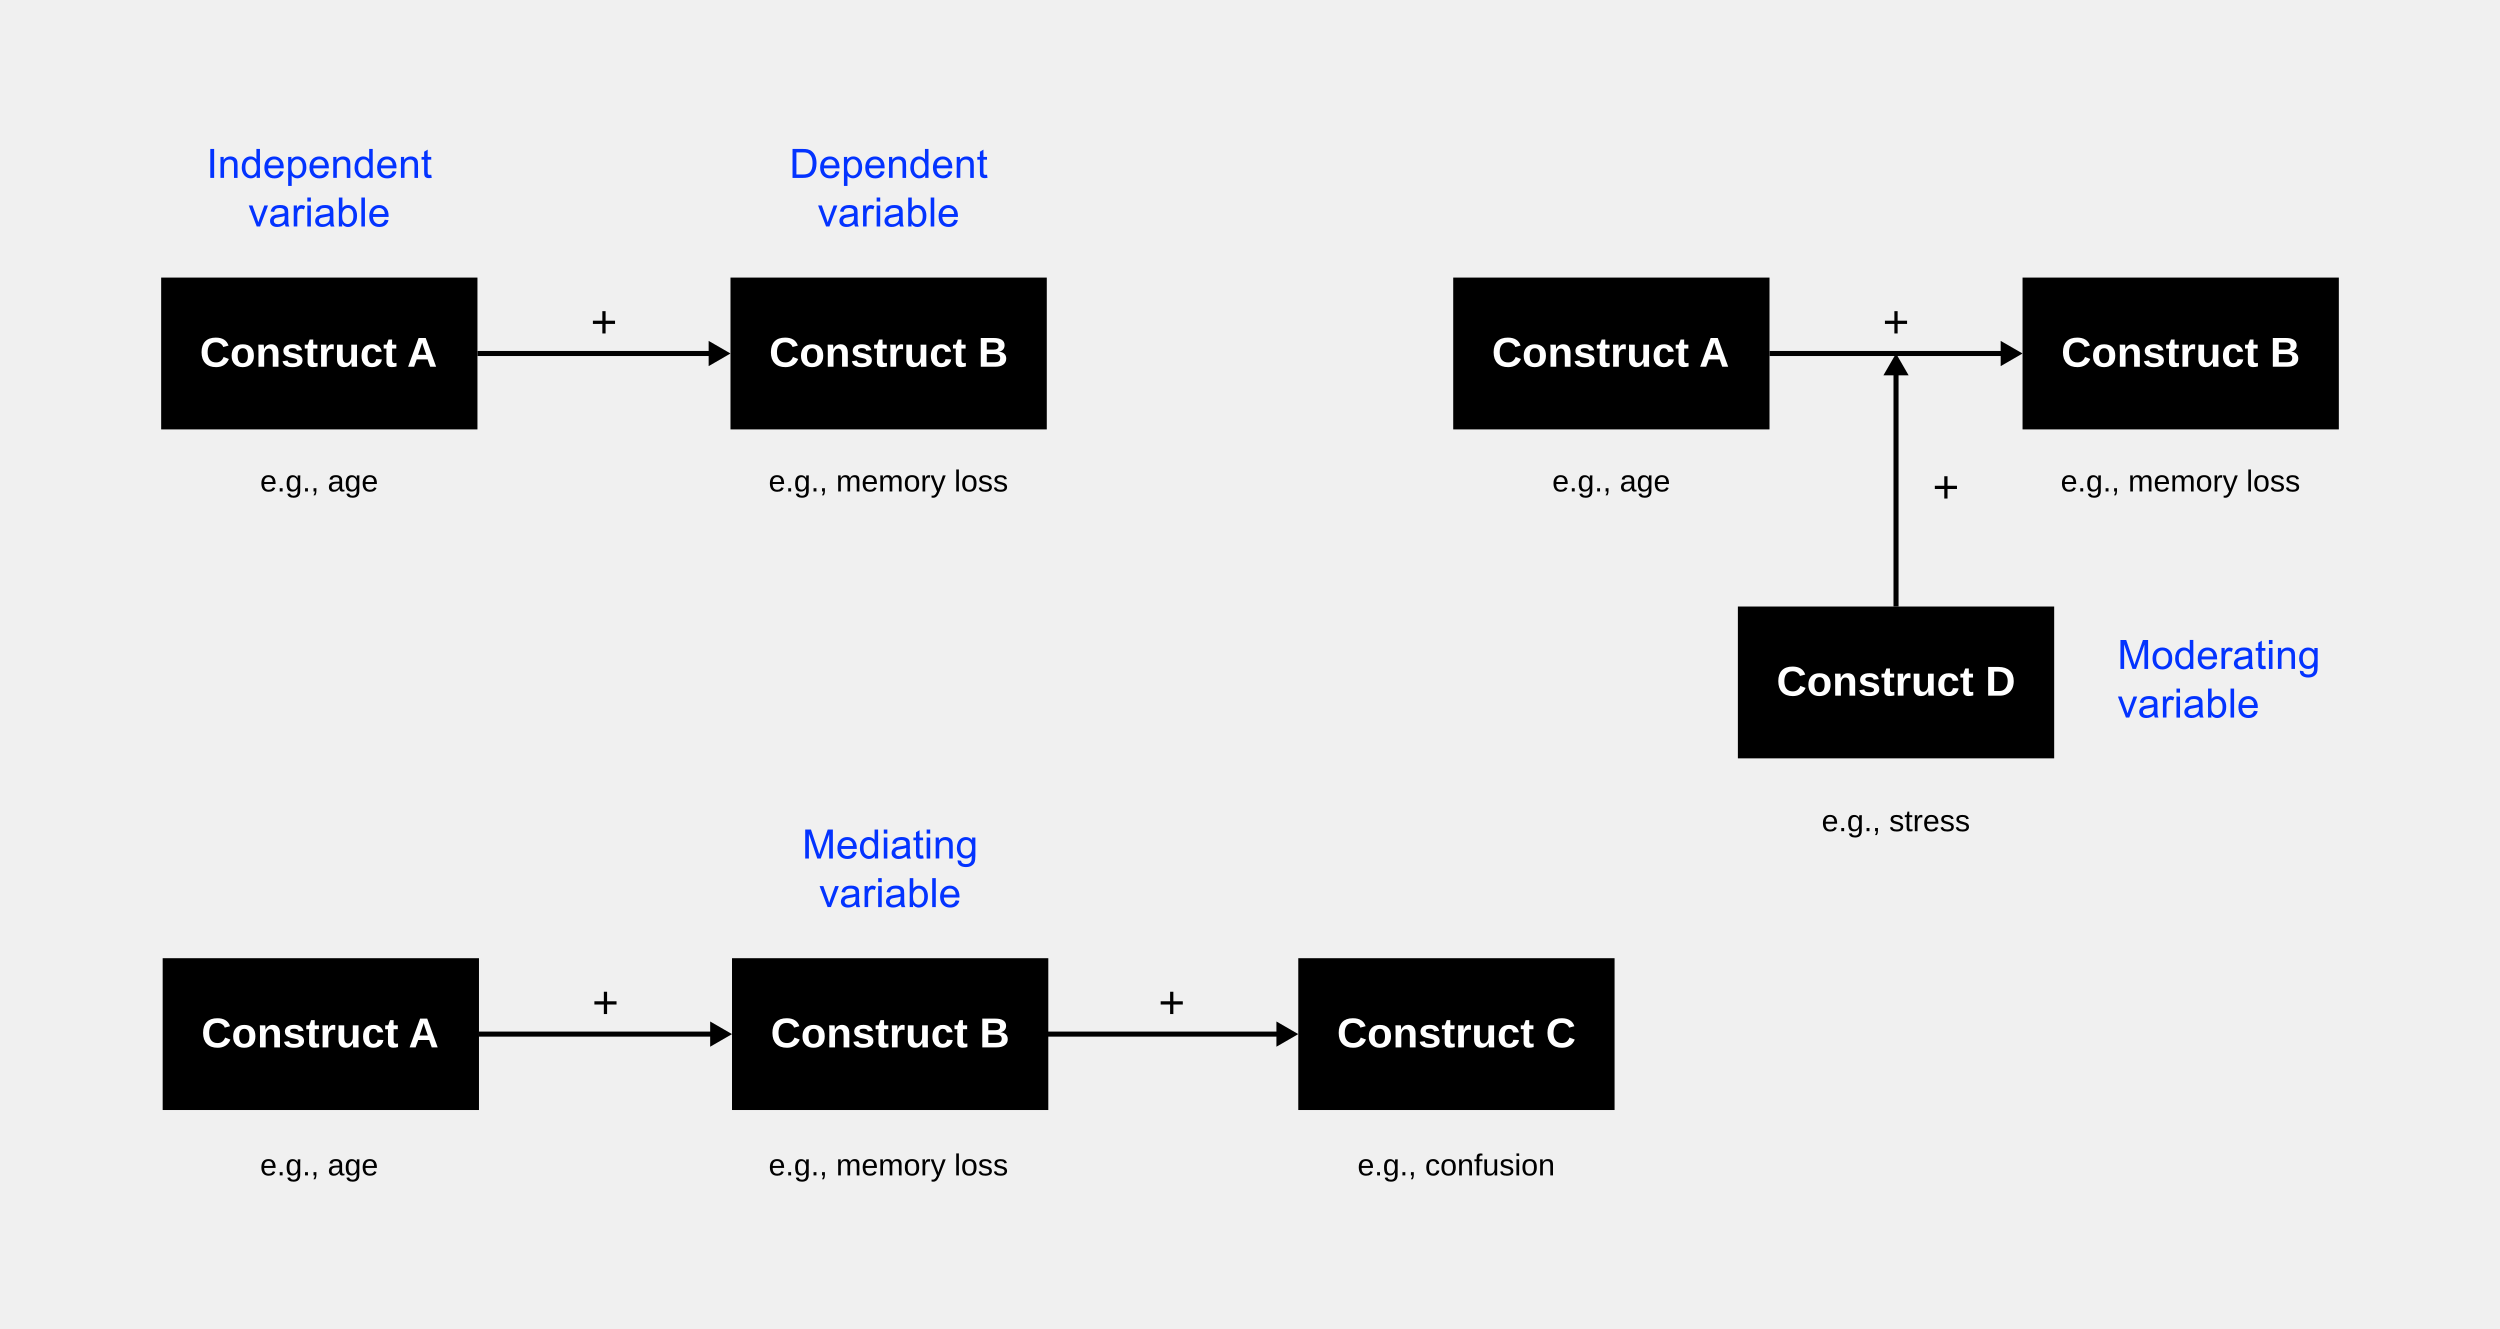
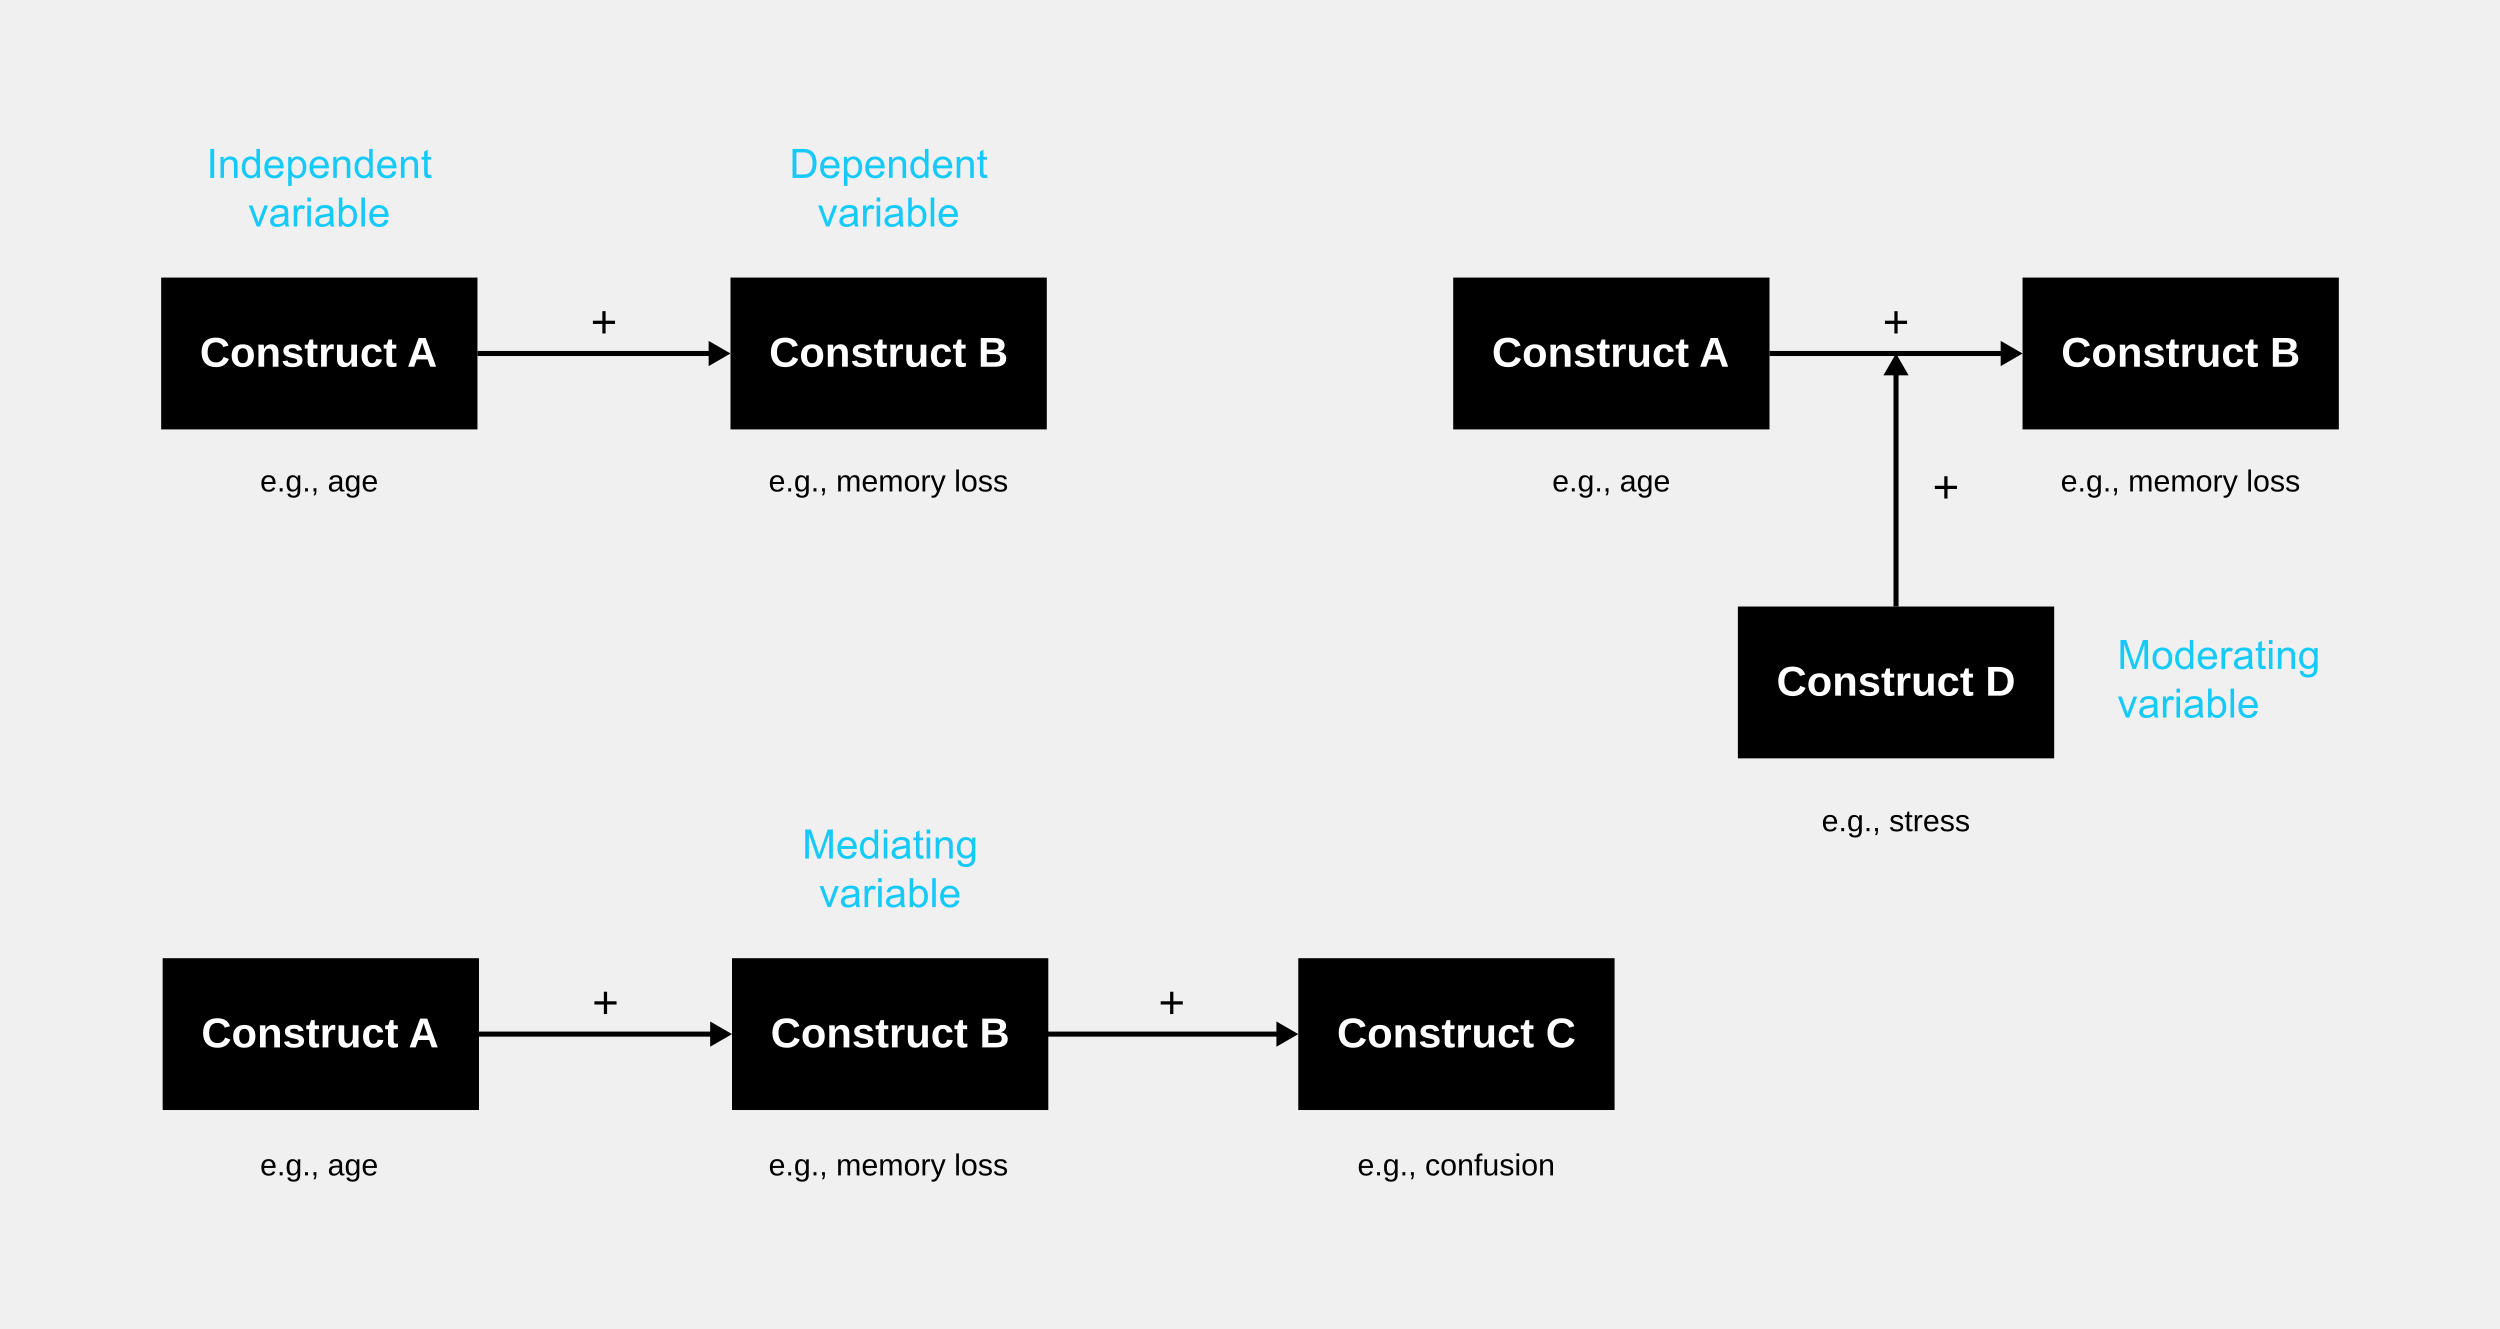
<svg xmlns="http://www.w3.org/2000/svg" id="Ebene_1" data-name="Ebene 1" viewBox="0 0 988 525">
  <defs>
    <style>
      .cls-1 {
        fill: #fff;
        font-family: Arial-BoldMT, Arial;
        font-size: 16.5px;
        font-weight: 700;
      }

      .cls-2 {
        fill: none;
        stroke: #000;
        stroke-miterlimit: 10;
        stroke-width: 2px;
      }

      .cls-3, .cls-4 {
        stroke-width: 0px;
      }

      .cls-5 {
        font-size: 18px;
        letter-spacing: 0em;
      }

      .cls-5, .cls-6 {
        font-family: ArialMT, Arial;
      }

      .cls-4 {
-         fill: #0333ff;
+         fill: #16CAF7;
      }

      .cls-6 {
        font-size: 12px;
        letter-spacing: 0em;
      }
    </style>
  </defs>
  <g>
    <g>
      <rect class="cls-3" x="63.69" y="109.7" width="125" height="60" />
      <text class="cls-1" transform="translate(78.99 144.94)">
        <tspan x="0" y="0">Construct A</tspan>
      </text>
    </g>
    <g>
      <rect class="cls-3" x="288.69" y="109.7" width="125" height="60" />
      <text class="cls-1" transform="translate(303.99 144.94)">
        <tspan x="0" y="0">Construct B</tspan>
      </text>
    </g>
    <g>
      <line class="cls-2" x1="188.69" y1="139.7" x2="281.52" y2="139.7" />
      <polygon class="cls-3" points="280.06 144.69 288.69 139.7 280.06 134.72 280.06 144.69" />
    </g>
    <text class="cls-5" transform="translate(233.44 133.36)">
      <tspan x="0" y="0">+</tspan>
    </text>
    <g>
      <path class="cls-4" d="m83.11,70.31v-11.45h1.52v11.45h-1.52Z" />
      <path class="cls-4" d="m87.13,70.31v-8.3h1.27v1.18c.61-.91,1.49-1.37,2.64-1.37.5,0,.96.09,1.38.27s.73.42.94.71.35.64.44,1.04c.05.26.08.72.08,1.37v5.1h-1.41v-5.05c0-.57-.05-1-.16-1.29s-.3-.51-.58-.68-.61-.25-.98-.25c-.6,0-1.12.19-1.55.57s-.65,1.1-.65,2.16v4.53h-1.41Z" />
      <path class="cls-4" d="m101.43,70.31v-1.05c-.53.82-1.3,1.23-2.32,1.23-.66,0-1.27-.18-1.82-.55s-.98-.87-1.29-1.53-.46-1.41-.46-2.25.14-1.58.41-2.25c.28-.67.69-1.19,1.24-1.55.55-.36,1.17-.54,1.85-.54.5,0,.95.11,1.34.32s.71.49.95.82v-4.11h1.4v11.45h-1.3Zm-4.45-4.14c0,1.06.22,1.86.67,2.38.45.53.98.79,1.59.79s1.14-.25,1.57-.75.64-1.27.64-2.3c0-1.14-.22-1.97-.66-2.5s-.98-.8-1.62-.8-1.15.25-1.57.77c-.42.51-.63,1.32-.63,2.41Z" />
      <path class="cls-4" d="m110.64,67.64l1.45.18c-.23.85-.65,1.51-1.27,1.98-.62.47-1.41.7-2.38.7-1.21,0-2.18-.37-2.89-1.12s-1.07-1.8-1.07-3.14.36-2.48,1.08-3.25,1.65-1.16,2.8-1.16,2.02.38,2.72,1.13,1.05,1.82,1.05,3.19c0,.08,0,.21,0,.38h-6.19c.05.91.31,1.61.77,2.09.46.48,1.04.73,1.73.73.52,0,.96-.14,1.32-.41.36-.27.65-.7.87-1.3Zm-4.62-2.27h4.63c-.06-.7-.24-1.22-.53-1.57-.45-.54-1.03-.81-1.74-.81-.65,0-1.19.22-1.63.65-.44.43-.68,1.01-.73,1.73Z" />
      <path class="cls-4" d="m113.88,73.49v-11.48h1.28v1.08c.3-.42.64-.74,1.02-.95s.84-.32,1.38-.32c.71,0,1.33.18,1.88.55s.95.88,1.23,1.54.41,1.39.41,2.18c0,.85-.15,1.61-.46,2.29s-.75,1.2-1.33,1.56-1.19.54-1.83.54c-.47,0-.89-.1-1.26-.3s-.68-.45-.92-.75v4.04h-1.41Zm1.27-7.28c0,1.07.22,1.86.65,2.37s.96.77,1.57.77,1.16-.26,1.61-.79.67-1.35.67-2.46-.22-1.85-.65-2.38-.95-.79-1.56-.79-1.13.28-1.59.84-.69,1.37-.69,2.44Z" />
      <path class="cls-4" d="m128.47,67.64l1.45.18c-.23.85-.65,1.51-1.27,1.98-.62.47-1.41.7-2.38.7-1.21,0-2.18-.37-2.89-1.12s-1.07-1.8-1.07-3.14.36-2.48,1.08-3.25,1.65-1.16,2.8-1.16,2.02.38,2.72,1.13,1.05,1.82,1.05,3.19c0,.08,0,.21,0,.38h-6.19c.05.91.31,1.61.77,2.09.46.48,1.04.73,1.73.73.52,0,.96-.14,1.32-.41.36-.27.65-.7.87-1.3Zm-4.62-2.27h4.63c-.06-.7-.24-1.22-.53-1.57-.45-.54-1.03-.81-1.74-.81-.65,0-1.19.22-1.63.65-.44.43-.68,1.01-.73,1.73Z" />
      <path class="cls-4" d="m131.7,70.31v-8.3h1.27v1.18c.61-.91,1.49-1.37,2.64-1.37.5,0,.96.09,1.38.27s.73.42.94.71.35.64.44,1.04c.05.26.08.72.08,1.37v5.1h-1.41v-5.05c0-.57-.05-1-.16-1.29s-.3-.51-.58-.68-.61-.25-.98-.25c-.6,0-1.12.19-1.55.57s-.65,1.1-.65,2.16v4.53h-1.41Z" />
      <path class="cls-4" d="m146,70.31v-1.05c-.53.82-1.3,1.23-2.32,1.23-.66,0-1.27-.18-1.82-.55s-.98-.87-1.29-1.53-.46-1.41-.46-2.25.14-1.58.41-2.25.69-1.19,1.24-1.55,1.17-.54,1.85-.54c.5,0,.95.11,1.34.32s.71.49.95.82v-4.11h1.4v11.45h-1.3Zm-4.45-4.14c0,1.06.22,1.86.67,2.38s.98.79,1.59.79,1.14-.25,1.57-.75.64-1.27.64-2.3c0-1.14-.22-1.97-.66-2.5s-.98-.8-1.62-.8-1.15.25-1.57.77-.63,1.32-.63,2.41Z" />
      <path class="cls-4" d="m155.21,67.64l1.45.18c-.23.85-.65,1.51-1.27,1.98-.62.47-1.41.7-2.38.7-1.21,0-2.18-.37-2.89-1.12s-1.07-1.8-1.07-3.14.36-2.48,1.08-3.25,1.65-1.16,2.8-1.16,2.02.38,2.72,1.13,1.05,1.82,1.05,3.19c0,.08,0,.21,0,.38h-6.19c.05.91.31,1.61.77,2.09.46.48,1.04.73,1.73.73.52,0,.96-.14,1.32-.41.36-.27.65-.7.87-1.3Zm-4.62-2.27h4.63c-.06-.7-.24-1.22-.53-1.57-.45-.54-1.03-.81-1.74-.81-.65,0-1.19.22-1.63.65-.44.43-.68,1.01-.73,1.73Z" />
      <path class="cls-4" d="m158.45,70.31v-8.3h1.27v1.18c.61-.91,1.49-1.37,2.64-1.37.5,0,.96.09,1.38.27s.73.42.94.71.35.64.44,1.04c.05.26.08.72.08,1.37v5.1h-1.41v-5.05c0-.57-.05-1-.16-1.29s-.3-.51-.58-.68-.61-.25-.98-.25c-.6,0-1.12.19-1.55.57s-.65,1.1-.65,2.16v4.53h-1.41Z" />
      <path class="cls-4" d="m170.43,69.05l.2,1.24c-.4.08-.75.12-1.06.12-.51,0-.91-.08-1.19-.24s-.48-.37-.59-.64c-.12-.26-.17-.82-.17-1.66v-4.77h-1.03v-1.09h1.03v-2.05l1.4-.84v2.9h1.41v1.09h-1.41v4.85c0,.4.02.66.07.77.05.11.13.21.24.27.11.07.27.1.48.1.16,0,.36-.02.62-.05Z" />
      <path class="cls-4" d="m101.47,89.51l-3.16-8.3h1.48l1.78,4.97c.19.54.37,1.09.53,1.67.12-.44.3-.96.52-1.58l1.84-5.06h1.45l-3.14,8.3h-1.31Z" />
      <path class="cls-4" d="m112.6,88.49c-.52.44-1.02.75-1.5.94-.48.18-1,.27-1.55.27-.91,0-1.61-.22-2.1-.67-.49-.45-.73-1.01-.73-1.71,0-.41.09-.78.28-1.11.18-.34.43-.61.73-.81.3-.2.64-.36,1.01-.46.28-.07.69-.14,1.25-.21,1.13-.14,1.97-.3,2.51-.48,0-.19,0-.32,0-.37,0-.57-.13-.98-.4-1.21-.36-.32-.89-.48-1.6-.48-.66,0-1.15.12-1.46.35-.32.23-.55.64-.7,1.23l-1.38-.19c.12-.59.33-1.06.62-1.43.29-.36.7-.64,1.24-.84.54-.2,1.17-.29,1.88-.29s1.28.08,1.73.25c.44.17.77.38.98.63.21.25.35.57.44.96.05.24.07.67.07,1.3v1.88c0,1.31.03,2.13.09,2.48.06.35.18.68.36,1h-1.47c-.15-.29-.24-.63-.28-1.02Zm-.12-3.14c-.51.21-1.28.39-2.3.53-.58.08-.99.18-1.23.28-.24.1-.42.26-.55.46-.13.2-.2.42-.2.67,0,.38.14.69.43.94.28.25.7.38,1.25.38s1.02-.12,1.45-.36.73-.56.93-.97c.15-.32.23-.79.23-1.41v-.52Z" />
      <path class="cls-4" d="m116.08,89.51v-8.3h1.27v1.26c.32-.59.62-.98.89-1.16s.57-.28.9-.28c.47,0,.96.15,1.45.45l-.48,1.3c-.34-.2-.69-.3-1.03-.3-.31,0-.58.09-.83.28s-.42.44-.52.77c-.16.5-.23,1.05-.23,1.64v4.34h-1.41Z" />
      <path class="cls-4" d="m121.45,79.67v-1.62h1.41v1.62h-1.41Zm0,9.84v-8.3h1.41v8.3h-1.41Z" />
      <path class="cls-4" d="m130.43,88.49c-.52.44-1.02.75-1.5.94-.48.18-1,.27-1.55.27-.91,0-1.61-.22-2.1-.67-.49-.45-.73-1.01-.73-1.71,0-.41.09-.78.28-1.11.18-.34.43-.61.73-.81.3-.2.64-.36,1.01-.46.28-.07.69-.14,1.25-.21,1.13-.14,1.97-.3,2.51-.48,0-.19,0-.32,0-.37,0-.57-.13-.98-.4-1.21-.36-.32-.89-.48-1.6-.48-.66,0-1.15.12-1.46.35-.32.23-.55.64-.7,1.23l-1.38-.19c.12-.59.33-1.06.62-1.43.29-.36.7-.64,1.24-.84.54-.2,1.17-.29,1.88-.29s1.28.08,1.73.25c.44.17.77.38.98.63.21.25.35.57.44.96.05.24.07.67.07,1.3v1.88c0,1.31.03,2.13.09,2.48.06.35.18.68.36,1h-1.47c-.15-.29-.24-.63-.28-1.02Zm-.12-3.14c-.51.21-1.28.39-2.3.53-.58.08-.99.18-1.23.28-.24.1-.42.26-.55.46-.13.2-.2.42-.2.67,0,.38.14.69.43.94.28.25.7.38,1.25.38s1.02-.12,1.45-.36.73-.56.93-.97c.15-.32.23-.79.23-1.41v-.52Z" />
      <path class="cls-4" d="m135.22,89.51h-1.3v-11.45h1.41v4.09c.59-.75,1.35-1.12,2.27-1.12.51,0,.99.1,1.45.31s.83.5,1.12.87.52.82.69,1.35.25,1.09.25,1.69c0,1.42-.35,2.52-1.05,3.3s-1.55,1.16-2.53,1.16-1.75-.41-2.3-1.23v1.04Zm-.02-4.21c0,1,.14,1.71.41,2.16.44.72,1.04,1.09,1.8,1.09.61,0,1.15-.27,1.59-.8s.67-1.33.67-2.39-.21-1.88-.64-2.4-.95-.77-1.56-.77-1.15.27-1.59.8-.67,1.31-.67,2.32Z" />
      <path class="cls-4" d="m142.81,89.51v-11.45h1.41v11.45h-1.41Z" />
      <path class="cls-4" d="m152.09,86.84l1.45.18c-.23.85-.65,1.51-1.27,1.98-.62.47-1.41.7-2.38.7-1.21,0-2.18-.37-2.89-1.12s-1.07-1.8-1.07-3.14.36-2.48,1.08-3.25,1.65-1.16,2.8-1.16,2.02.38,2.72,1.13,1.05,1.82,1.05,3.19c0,.08,0,.21,0,.38h-6.19c.05.91.31,1.61.77,2.09.46.48,1.04.73,1.73.73.52,0,.96-.14,1.32-.41.36-.27.65-.7.87-1.3Zm-4.62-2.27h4.63c-.06-.7-.24-1.22-.53-1.57-.45-.54-1.03-.81-1.74-.81-.65,0-1.19.22-1.63.65-.44.43-.68,1.01-.73,1.73Z" />
    </g>
    <g>
      <path class="cls-4" d="m313.21,70.31v-11.45h3.95c.89,0,1.57.05,2.04.16.66.15,1.22.42,1.68.82.6.51,1.06,1.16,1.36,1.96.3.79.45,1.7.45,2.72,0,.87-.1,1.64-.3,2.31s-.46,1.23-.78,1.67c-.32.44-.67.79-1.04,1.04-.38.25-.83.44-1.37.57-.53.13-1.15.2-1.84.2h-4.13Zm1.52-1.35h2.45c.75,0,1.35-.07,1.78-.21s.77-.34,1.03-.59c.36-.36.64-.84.84-1.45.2-.61.3-1.34.3-2.21,0-1.2-.2-2.12-.59-2.76-.39-.64-.87-1.07-1.43-1.29-.41-.16-1.06-.23-1.96-.23h-2.41v8.75Z" />
      <path class="cls-4" d="m330.28,67.64l1.45.18c-.23.85-.65,1.51-1.27,1.98s-1.41.7-2.38.7c-1.21,0-2.18-.37-2.89-1.12s-1.07-1.8-1.07-3.14.36-2.48,1.08-3.25,1.65-1.16,2.8-1.16,2.02.38,2.72,1.13,1.05,1.82,1.05,3.19c0,.08,0,.21,0,.38h-6.19c.05.91.31,1.61.77,2.09s1.04.73,1.73.73c.52,0,.96-.14,1.32-.41s.65-.7.87-1.3Zm-4.62-2.27h4.63c-.06-.7-.24-1.22-.53-1.57-.45-.54-1.03-.81-1.74-.81-.65,0-1.19.22-1.63.65s-.68,1.01-.73,1.73Z" />
      <path class="cls-4" d="m333.52,73.49v-11.48h1.28v1.08c.3-.42.64-.74,1.02-.95.38-.21.84-.32,1.38-.32.71,0,1.33.18,1.88.55.54.36.95.88,1.23,1.54.28.66.41,1.39.41,2.18,0,.85-.15,1.61-.46,2.29s-.75,1.2-1.33,1.56c-.58.36-1.19.54-1.83.54-.47,0-.89-.1-1.26-.3-.37-.2-.68-.45-.92-.75v4.04h-1.41Zm1.27-7.28c0,1.07.22,1.86.65,2.37.43.51.96.77,1.57.77s1.16-.26,1.61-.79.67-1.35.67-2.46-.22-1.85-.65-2.38c-.44-.53-.96-.79-1.56-.79s-1.13.28-1.59.84-.69,1.37-.69,2.44Z" />
      <path class="cls-4" d="m348.11,67.64l1.45.18c-.23.85-.65,1.51-1.27,1.98-.62.47-1.41.7-2.38.7-1.21,0-2.18-.37-2.89-1.12s-1.07-1.8-1.07-3.14.36-2.48,1.08-3.25,1.65-1.16,2.8-1.16,2.02.38,2.72,1.13,1.05,1.82,1.05,3.19c0,.08,0,.21,0,.38h-6.19c.05.91.31,1.61.77,2.09.46.48,1.04.73,1.73.73.52,0,.96-.14,1.32-.41.36-.27.65-.7.87-1.3Zm-4.62-2.27h4.63c-.06-.7-.24-1.22-.53-1.57-.45-.54-1.03-.81-1.74-.81-.65,0-1.19.22-1.63.65-.44.43-.68,1.01-.73,1.73Z" />
      <path class="cls-4" d="m351.34,70.31v-8.3h1.27v1.18c.61-.91,1.49-1.37,2.64-1.37.5,0,.96.09,1.38.27s.73.42.94.71.35.64.44,1.04c.05.26.08.72.08,1.37v5.1h-1.41v-5.05c0-.57-.05-1-.16-1.29s-.3-.51-.58-.68-.61-.25-.98-.25c-.6,0-1.12.19-1.55.57s-.65,1.1-.65,2.16v4.53h-1.41Z" />
      <path class="cls-4" d="m365.64,70.31v-1.05c-.53.82-1.3,1.23-2.32,1.23-.66,0-1.27-.18-1.82-.55s-.98-.87-1.29-1.53-.46-1.41-.46-2.25.14-1.58.41-2.25c.28-.67.69-1.19,1.24-1.55.55-.36,1.17-.54,1.85-.54.5,0,.95.11,1.34.32s.71.49.95.82v-4.11h1.4v11.45h-1.3Zm-4.45-4.14c0,1.06.22,1.86.67,2.38.45.53.98.79,1.59.79s1.14-.25,1.57-.75.64-1.27.64-2.3c0-1.14-.22-1.97-.66-2.5s-.98-.8-1.62-.8-1.15.25-1.57.77c-.42.51-.63,1.32-.63,2.41Z" />
      <path class="cls-4" d="m374.85,67.64l1.45.18c-.23.85-.65,1.51-1.27,1.98s-1.41.7-2.38.7c-1.21,0-2.18-.37-2.89-1.12s-1.07-1.8-1.07-3.14.36-2.48,1.08-3.25,1.65-1.16,2.8-1.16,2.02.38,2.72,1.13,1.05,1.82,1.05,3.19c0,.08,0,.21,0,.38h-6.19c.05.91.31,1.61.77,2.09s1.04.73,1.73.73c.52,0,.96-.14,1.32-.41s.65-.7.87-1.3Zm-4.62-2.27h4.63c-.06-.7-.24-1.22-.53-1.57-.45-.54-1.03-.81-1.74-.81-.65,0-1.19.22-1.63.65s-.68,1.01-.73,1.73Z" />
      <path class="cls-4" d="m378.09,70.31v-8.3h1.27v1.18c.61-.91,1.49-1.37,2.64-1.37.5,0,.96.09,1.38.27s.73.42.94.71.35.64.44,1.04c.05.26.08.72.08,1.37v5.1h-1.41v-5.05c0-.57-.05-1-.16-1.29s-.3-.51-.58-.68-.61-.25-.98-.25c-.6,0-1.12.19-1.55.57s-.65,1.1-.65,2.16v4.53h-1.41Z" />
      <path class="cls-4" d="m390.07,69.05l.2,1.24c-.4.08-.75.12-1.06.12-.51,0-.91-.08-1.19-.24s-.48-.37-.59-.64c-.12-.26-.17-.82-.17-1.66v-4.77h-1.03v-1.09h1.03v-2.05l1.4-.84v2.9h1.41v1.09h-1.41v4.85c0,.4.02.66.07.77.05.11.13.21.24.27.11.07.27.1.48.1.16,0,.36-.02.62-.05Z" />
      <path class="cls-4" d="m326.47,89.51l-3.16-8.3h1.48l1.78,4.97c.19.54.37,1.09.53,1.67.12-.44.3-.96.52-1.58l1.84-5.06h1.45l-3.14,8.3h-1.31Z" />
      <path class="cls-4" d="m337.6,88.49c-.52.44-1.02.75-1.5.94s-1,.27-1.55.27c-.91,0-1.61-.22-2.1-.67s-.73-1.01-.73-1.71c0-.41.09-.78.28-1.11s.43-.61.73-.81.64-.36,1.01-.46c.28-.07.69-.14,1.25-.21,1.14-.14,1.97-.3,2.51-.48,0-.19,0-.32,0-.37,0-.57-.13-.98-.4-1.21-.36-.32-.89-.48-1.6-.48-.66,0-1.15.12-1.46.35s-.55.64-.7,1.23l-1.38-.19c.12-.59.33-1.06.62-1.43s.7-.64,1.24-.84,1.17-.29,1.88-.29,1.28.08,1.73.25.77.38.98.63.35.57.44.96c.05.24.07.67.07,1.3v1.88c0,1.31.03,2.13.09,2.48s.18.68.36,1h-1.47c-.15-.29-.24-.63-.28-1.02Zm-.12-3.14c-.51.21-1.28.39-2.3.53-.58.08-.99.18-1.23.28s-.42.26-.55.46-.2.42-.2.67c0,.38.14.69.43.94s.7.38,1.25.38,1.02-.12,1.45-.36.73-.56.93-.97c.15-.32.23-.79.23-1.41v-.52Z" />
      <path class="cls-4" d="m341.08,89.51v-8.3h1.27v1.26c.32-.59.62-.98.89-1.16s.57-.28.9-.28c.47,0,.96.15,1.45.45l-.48,1.3c-.34-.2-.69-.3-1.03-.3-.31,0-.58.09-.83.28-.25.18-.42.44-.52.77-.16.5-.23,1.05-.23,1.64v4.34h-1.41Z" />
      <path class="cls-4" d="m346.45,79.67v-1.62h1.41v1.62h-1.41Zm0,9.84v-8.3h1.41v8.3h-1.41Z" />
      <path class="cls-4" d="m355.43,88.49c-.52.44-1.02.75-1.5.94s-1,.27-1.55.27c-.91,0-1.61-.22-2.1-.67s-.73-1.01-.73-1.71c0-.41.09-.78.28-1.11s.43-.61.73-.81.64-.36,1.01-.46c.28-.07.69-.14,1.25-.21,1.14-.14,1.97-.3,2.51-.48,0-.19,0-.32,0-.37,0-.57-.13-.98-.4-1.21-.36-.32-.89-.48-1.6-.48-.66,0-1.15.12-1.46.35s-.55.64-.7,1.23l-1.38-.19c.12-.59.33-1.06.62-1.43s.7-.64,1.24-.84,1.17-.29,1.88-.29,1.28.08,1.73.25.77.38.98.63.35.57.44.96c.05.24.07.67.07,1.3v1.88c0,1.31.03,2.13.09,2.48s.18.68.36,1h-1.47c-.15-.29-.24-.63-.28-1.02Zm-.12-3.14c-.51.21-1.28.39-2.3.53-.58.08-.99.18-1.23.28s-.42.26-.55.46-.2.42-.2.67c0,.38.14.69.43.94s.7.38,1.25.38,1.02-.12,1.45-.36.73-.56.93-.97c.15-.32.23-.79.23-1.41v-.52Z" />
      <path class="cls-4" d="m360.22,89.51h-1.3v-11.45h1.41v4.09c.59-.75,1.35-1.12,2.27-1.12.51,0,.99.1,1.45.31.46.21.83.5,1.12.87.29.37.52.82.69,1.35.17.53.25,1.09.25,1.69,0,1.42-.35,2.52-1.05,3.3s-1.55,1.16-2.53,1.16-1.75-.41-2.3-1.23v1.04Zm-.02-4.21c0,1,.13,1.71.41,2.16.44.72,1.04,1.09,1.8,1.09.61,0,1.15-.27,1.59-.8.45-.53.67-1.33.67-2.39s-.21-1.88-.64-2.4-.95-.77-1.56-.77-1.15.27-1.59.8c-.45.53-.67,1.31-.67,2.32Z" />
      <path class="cls-4" d="m367.81,89.51v-11.45h1.41v11.45h-1.41Z" />
      <path class="cls-4" d="m377.09,86.84l1.45.18c-.23.85-.65,1.51-1.27,1.98s-1.41.7-2.38.7c-1.21,0-2.18-.37-2.89-1.12s-1.07-1.8-1.07-3.14.36-2.48,1.08-3.25,1.65-1.16,2.8-1.16,2.02.38,2.72,1.13,1.05,1.82,1.05,3.19c0,.08,0,.21,0,.38h-6.19c.05.91.31,1.61.77,2.09s1.04.73,1.73.73c.52,0,.96-.14,1.32-.41s.65-.7.87-1.3Zm-4.62-2.27h4.63c-.06-.7-.24-1.22-.53-1.57-.45-.54-1.03-.81-1.74-.81-.65,0-1.19.22-1.63.65s-.68,1.01-.73,1.73Z" />
    </g>
  </g>
  <g>
    <g>
      <rect class="cls-3" x="574.31" y="109.7" width="125" height="60" />
      <text class="cls-1" transform="translate(589.61 144.94)">
        <tspan x="0" y="0">Construct A</tspan>
      </text>
    </g>
    <g>
      <rect class="cls-3" x="799.31" y="109.7" width="125" height="60" />
      <text class="cls-1" transform="translate(814.61 144.94)">
        <tspan x="0" y="0">Construct B</tspan>
      </text>
    </g>
    <g>
      <rect class="cls-3" x="686.81" y="239.7" width="125" height="60" />
      <text class="cls-1" transform="translate(702.11 274.94)">
        <tspan x="0" y="0">Construct D</tspan>
      </text>
    </g>
    <g>
      <line class="cls-2" x1="699.31" y1="139.7" x2="792.13" y2="139.7" />
      <polygon class="cls-3" points="790.67 144.69 799.31 139.7 790.67 134.72 790.67 144.69" />
    </g>
    <text class="cls-5" transform="translate(744.05 133.36)">
      <tspan x="0" y="0">+</tspan>
    </text>
    <text class="cls-5" transform="translate(763.77 198.6)">
      <tspan x="0" y="0">+</tspan>
    </text>
    <g>
      <line class="cls-2" x1="749.31" y1="239.7" x2="749.31" y2="146.88" />
      <polygon class="cls-3" points="754.29 148.34 749.31 139.7 744.32 148.34 754.29 148.34" />
    </g>
    <g>
      <path class="cls-4" d="m838,264.37v-11.45h2.28l2.71,8.11c.25.75.43,1.32.55,1.7.13-.42.33-1.03.61-1.84l2.74-7.97h2.04v11.45h-1.46v-9.59l-3.33,9.59h-1.37l-3.31-9.75v9.75h-1.46Z" />
      <path class="cls-4" d="m850.68,260.22c0-1.54.43-2.67,1.28-3.41.71-.61,1.58-.92,2.61-.92,1.14,0,2.07.37,2.8,1.12.72.75,1.09,1.78,1.09,3.1,0,1.07-.16,1.91-.48,2.52s-.79,1.09-1.4,1.43c-.61.34-1.28.51-2,.51-1.16,0-2.1-.37-2.82-1.12-.72-.75-1.07-1.82-1.07-3.22Zm1.45,0c0,1.06.23,1.86.7,2.39.46.53,1.05.79,1.75.79s1.28-.27,1.74-.8c.46-.53.7-1.34.7-2.43,0-1.03-.23-1.8-.7-2.33-.47-.53-1.05-.79-1.74-.79s-1.29.26-1.75.79c-.46.53-.7,1.32-.7,2.38Z" />
      <path class="cls-4" d="m865.5,264.37v-1.05c-.53.82-1.3,1.23-2.32,1.23-.66,0-1.27-.18-1.82-.55s-.98-.87-1.29-1.53-.46-1.41-.46-2.25.14-1.58.41-2.25c.28-.67.69-1.19,1.24-1.55.55-.36,1.17-.54,1.85-.54.5,0,.95.11,1.34.32s.71.49.95.82v-4.11h1.4v11.45h-1.3Zm-4.45-4.14c0,1.06.22,1.86.67,2.38.45.53.98.79,1.59.79s1.14-.25,1.57-.75.64-1.27.64-2.3c0-1.14-.22-1.97-.66-2.5s-.98-.8-1.62-.8-1.15.25-1.57.77c-.42.51-.63,1.32-.63,2.41Z" />
      <path class="cls-4" d="m874.71,261.7l1.45.18c-.23.85-.65,1.51-1.27,1.98-.62.47-1.41.7-2.38.7-1.21,0-2.18-.37-2.89-1.12s-1.07-1.8-1.07-3.14.36-2.48,1.08-3.25,1.65-1.16,2.8-1.16,2.02.38,2.72,1.13,1.05,1.82,1.05,3.19c0,.08,0,.21,0,.38h-6.19c.05.91.31,1.61.77,2.09.46.48,1.04.73,1.73.73.52,0,.96-.14,1.32-.41.36-.27.65-.7.87-1.3Zm-4.62-2.27h4.63c-.06-.7-.24-1.22-.53-1.57-.45-.54-1.03-.81-1.74-.81-.65,0-1.19.22-1.63.65-.44.43-.68,1.01-.73,1.73Z" />
      <path class="cls-4" d="m877.93,264.37v-8.3h1.27v1.26c.32-.59.62-.98.89-1.16s.57-.28.9-.28c.47,0,.96.15,1.45.45l-.48,1.3c-.34-.2-.69-.3-1.03-.3-.31,0-.58.09-.83.28-.25.18-.42.44-.52.77-.16.5-.23,1.05-.23,1.64v4.34h-1.41Z" />
      <path class="cls-4" d="m888.71,263.35c-.52.44-1.02.75-1.5.94-.48.18-1,.27-1.55.27-.91,0-1.61-.22-2.1-.67-.49-.45-.73-1.01-.73-1.71,0-.41.09-.78.28-1.11.18-.34.43-.61.73-.81.3-.2.64-.36,1.01-.46.28-.07.69-.14,1.25-.21,1.14-.14,1.97-.3,2.51-.48,0-.19,0-.32,0-.37,0-.57-.13-.98-.4-1.21-.36-.32-.89-.48-1.6-.48-.66,0-1.15.12-1.46.35-.32.23-.55.64-.7,1.23l-1.38-.19c.12-.59.33-1.06.62-1.43.29-.36.7-.64,1.24-.84.54-.2,1.17-.29,1.88-.29s1.28.08,1.73.25c.44.17.77.38.98.63.21.25.35.57.44.96.05.24.07.67.07,1.3v1.88c0,1.31.03,2.13.09,2.48.06.35.18.68.36,1h-1.47c-.15-.29-.24-.63-.28-1.02Zm-.12-3.14c-.51.21-1.28.39-2.3.53-.58.08-.99.18-1.23.28-.24.1-.42.26-.55.46-.13.2-.2.42-.2.67,0,.38.14.69.43.94.28.25.7.38,1.25.38s1.02-.12,1.45-.36.73-.56.93-.97c.15-.32.23-.79.23-1.41v-.52Z" />
      <path class="cls-4" d="m895.28,263.11l.2,1.24c-.4.08-.75.12-1.06.12-.51,0-.91-.08-1.19-.24s-.48-.37-.59-.64c-.11-.26-.17-.82-.17-1.66v-4.77h-1.03v-1.09h1.03v-2.05l1.4-.84v2.9h1.41v1.09h-1.41v4.85c0,.4.02.66.07.77.05.11.13.21.24.27.11.07.27.1.48.1.16,0,.36-.02.62-.05Z" />
      <path class="cls-4" d="m896.68,254.54v-1.62h1.41v1.62h-1.41Zm0,9.84v-8.3h1.41v8.3h-1.41Z" />
      <path class="cls-4" d="m900.24,264.37v-8.3h1.27v1.18c.61-.91,1.49-1.37,2.64-1.37.5,0,.96.09,1.38.27.42.18.73.42.94.71.21.29.35.64.44,1.04.05.26.08.72.08,1.37v5.1h-1.41v-5.05c0-.57-.05-1-.16-1.29s-.3-.51-.58-.68c-.28-.17-.61-.25-.98-.25-.6,0-1.12.19-1.55.57-.44.38-.65,1.1-.65,2.16v4.53h-1.41Z" />
      <path class="cls-4" d="m908.9,265.06l1.37.2c.06.42.22.73.48.92.35.26.83.39,1.43.39.65,0,1.15-.13,1.51-.39.35-.26.59-.62.72-1.09.07-.29.11-.89.1-1.8-.61.72-1.38,1.09-2.3,1.09-1.14,0-2.02-.41-2.65-1.23s-.94-1.81-.94-2.96c0-.79.14-1.52.43-2.19.29-.67.7-1.19,1.25-1.55.54-.36,1.18-.55,1.92-.55.98,0,1.79.4,2.42,1.19v-1h1.3v7.17c0,1.29-.13,2.21-.39,2.75-.26.54-.68.96-1.25,1.28s-1.27.47-2.11.47c-.99,0-1.79-.22-2.4-.67s-.9-1.12-.88-2.01Zm1.16-4.98c0,1.09.22,1.88.65,2.38.43.5.97.75,1.62.75s1.19-.25,1.62-.75.66-1.28.66-2.34-.23-1.78-.68-2.3c-.45-.52-.99-.77-1.63-.77s-1.16.25-1.59.76-.66,1.26-.66,2.26Z" />
      <path class="cls-4" d="m840.17,283.57l-3.16-8.3h1.48l1.78,4.97c.19.54.37,1.09.53,1.67.12-.44.3-.96.52-1.58l1.84-5.06h1.45l-3.14,8.3h-1.31Z" />
      <path class="cls-4" d="m851.29,282.55c-.52.44-1.02.75-1.5.94-.48.18-1,.27-1.55.27-.91,0-1.61-.22-2.1-.67-.49-.45-.73-1.01-.73-1.71,0-.41.09-.78.28-1.11.18-.34.43-.61.73-.81.3-.2.64-.36,1.01-.46.28-.07.69-.14,1.25-.21,1.14-.14,1.97-.3,2.51-.48,0-.19,0-.32,0-.37,0-.57-.13-.98-.4-1.21-.36-.32-.89-.48-1.6-.48-.66,0-1.15.12-1.46.35-.32.23-.55.64-.7,1.23l-1.38-.19c.12-.59.33-1.06.62-1.43.29-.36.7-.64,1.24-.84.54-.2,1.17-.29,1.88-.29s1.28.08,1.73.25c.44.17.77.38.98.63.21.25.35.57.44.96.05.24.07.67.07,1.3v1.88c0,1.31.03,2.13.09,2.48.06.35.18.68.36,1h-1.47c-.15-.29-.24-.63-.28-1.02Zm-.12-3.14c-.51.21-1.28.39-2.3.53-.58.08-.99.18-1.23.28-.24.1-.42.26-.55.46-.13.2-.2.42-.2.67,0,.38.14.69.43.94.28.25.7.38,1.25.38s1.02-.12,1.45-.36.73-.56.93-.97c.15-.32.23-.79.23-1.41v-.52Z" />
      <path class="cls-4" d="m854.78,283.57v-8.3h1.27v1.26c.32-.59.62-.98.89-1.16s.57-.28.9-.28c.47,0,.96.15,1.45.45l-.48,1.3c-.34-.2-.69-.3-1.03-.3-.31,0-.58.09-.83.28-.25.18-.42.44-.52.77-.16.5-.23,1.05-.23,1.64v4.34h-1.41Z" />
      <path class="cls-4" d="m860.14,273.74v-1.62h1.41v1.62h-1.41Zm0,9.84v-8.3h1.41v8.3h-1.41Z" />
      <path class="cls-4" d="m869.12,282.55c-.52.44-1.02.75-1.5.94-.48.18-1,.27-1.55.27-.91,0-1.61-.22-2.1-.67-.49-.45-.73-1.01-.73-1.71,0-.41.09-.78.28-1.11.18-.34.43-.61.73-.81.3-.2.64-.36,1.01-.46.28-.07.69-.14,1.25-.21,1.14-.14,1.97-.3,2.51-.48,0-.19,0-.32,0-.37,0-.57-.13-.98-.4-1.21-.36-.32-.89-.48-1.6-.48-.66,0-1.15.12-1.46.35-.32.23-.55.64-.7,1.23l-1.38-.19c.12-.59.33-1.06.62-1.43.29-.36.7-.64,1.24-.84.54-.2,1.17-.29,1.88-.29s1.28.08,1.73.25c.44.17.77.38.98.63.21.25.35.57.44.96.05.24.07.67.07,1.3v1.88c0,1.31.03,2.13.09,2.48.06.35.18.68.36,1h-1.47c-.15-.29-.24-.63-.28-1.02Zm-.12-3.14c-.51.21-1.28.39-2.3.53-.58.08-.99.18-1.23.28-.24.1-.42.26-.55.46-.13.2-.2.42-.2.67,0,.38.14.69.43.94.28.25.7.38,1.25.38s1.02-.12,1.45-.36.73-.56.93-.97c.15-.32.23-.79.23-1.41v-.52Z" />
      <path class="cls-4" d="m873.92,283.57h-1.3v-11.45h1.41v4.09c.59-.75,1.35-1.12,2.27-1.12.51,0,.99.1,1.45.31.46.21.83.5,1.12.87.29.37.52.82.69,1.35.17.53.25,1.09.25,1.69,0,1.42-.35,2.52-1.05,3.3s-1.55,1.16-2.53,1.16-1.75-.41-2.3-1.23v1.04Zm-.02-4.21c0,1,.14,1.71.41,2.16.44.72,1.04,1.09,1.8,1.09.61,0,1.15-.27,1.59-.8.45-.53.67-1.33.67-2.39s-.21-1.88-.64-2.4-.95-.77-1.56-.77-1.15.27-1.59.8c-.45.53-.67,1.31-.67,2.32Z" />
      <path class="cls-4" d="m881.51,283.57v-11.45h1.41v11.45h-1.41Z" />
      <path class="cls-4" d="m890.79,280.9l1.45.18c-.23.85-.65,1.51-1.27,1.98-.62.47-1.41.7-2.38.7-1.21,0-2.18-.37-2.89-1.12s-1.07-1.8-1.07-3.14.36-2.48,1.08-3.25,1.65-1.16,2.8-1.16,2.02.38,2.72,1.13,1.05,1.82,1.05,3.19c0,.08,0,.21,0,.38h-6.19c.05.91.31,1.61.77,2.09.46.48,1.04.73,1.73.73.52,0,.96-.14,1.32-.41.36-.27.65-.7.87-1.3Zm-4.62-2.27h4.63c-.06-.7-.24-1.22-.53-1.57-.45-.54-1.03-.81-1.74-.81-.65,0-1.19.22-1.63.65-.44.43-.68,1.01-.73,1.73Z" />
    </g>
  </g>
  <g>
    <g>
      <rect class="cls-3" x="64.29" y="378.68" width="125" height="60" />
      <text class="cls-1" transform="translate(79.59 413.92)">
        <tspan x="0" y="0">Construct A</tspan>
      </text>
    </g>
    <g>
      <rect class="cls-3" x="289.29" y="378.68" width="125" height="60" />
      <text class="cls-1" transform="translate(304.59 413.92)">
        <tspan x="0" y="0">Construct B</tspan>
      </text>
    </g>
    <g>
      <line class="cls-2" x1="189.29" y1="408.68" x2="282.11" y2="408.68" />
      <polygon class="cls-3" points="280.66 413.66 289.29 408.68 280.66 403.69 280.66 413.66" />
    </g>
    <text class="cls-5" transform="translate(234.03 402.33)">
      <tspan x="0" y="0">+</tspan>
    </text>
    <g>
      <rect class="cls-3" x="513.08" y="378.68" width="125" height="60" />
      <text class="cls-1" transform="translate(528.38 413.92)">
        <tspan x="0" y="0">Construct C</tspan>
      </text>
    </g>
    <g>
      <line class="cls-2" x1="413.08" y1="408.68" x2="505.9" y2="408.68" />
      <polygon class="cls-3" points="504.44 413.66 513.08 408.68 504.44 403.69 504.44 413.66" />
    </g>
    <text class="cls-5" transform="translate(457.82 402.33)">
      <tspan x="0" y="0">+</tspan>
    </text>
    <g>
      <path class="cls-4" d="m318.22,339.28v-11.45h2.28l2.71,8.11c.25.75.43,1.32.55,1.7.13-.42.33-1.03.61-1.84l2.74-7.97h2.04v11.45h-1.46v-9.59l-3.33,9.59h-1.37l-3.31-9.75v9.75h-1.46Z" />
      <path class="cls-4" d="m337.11,336.61l1.45.18c-.23.85-.65,1.51-1.27,1.98-.62.47-1.41.7-2.38.7-1.21,0-2.18-.37-2.89-1.12s-1.07-1.8-1.07-3.14.36-2.48,1.08-3.25,1.65-1.16,2.8-1.16,2.02.38,2.72,1.13,1.05,1.82,1.05,3.19c0,.08,0,.21,0,.38h-6.19c.05.91.31,1.61.77,2.09.46.48,1.04.73,1.73.73.52,0,.96-.14,1.32-.41.36-.27.65-.7.87-1.3Zm-4.62-2.27h4.63c-.06-.7-.24-1.22-.53-1.57-.45-.54-1.03-.81-1.74-.81-.65,0-1.19.22-1.63.65-.44.43-.68,1.01-.73,1.73Z" />
      <path class="cls-4" d="m345.73,339.28v-1.05c-.53.82-1.3,1.23-2.32,1.23-.66,0-1.27-.18-1.82-.55s-.98-.87-1.29-1.53-.46-1.41-.46-2.25.14-1.58.41-2.25c.28-.67.69-1.19,1.24-1.55.55-.36,1.17-.54,1.85-.54.5,0,.95.11,1.34.32s.71.49.95.82v-4.11h1.4v11.45h-1.3Zm-4.45-4.14c0,1.06.22,1.86.67,2.38.45.53.98.79,1.59.79s1.14-.25,1.57-.75.64-1.27.64-2.3c0-1.14-.22-1.97-.66-2.5s-.98-.8-1.62-.8-1.15.25-1.57.77c-.42.51-.63,1.32-.63,2.41Z" />
      <path class="cls-4" d="m349.27,329.45v-1.62h1.41v1.62h-1.41Zm0,9.84v-8.3h1.41v8.3h-1.41Z" />
      <path class="cls-4" d="m358.24,338.26c-.52.44-1.02.75-1.5.94-.48.18-1,.27-1.55.27-.91,0-1.61-.22-2.1-.67-.49-.45-.73-1.01-.73-1.71,0-.41.09-.78.28-1.11.18-.34.43-.61.73-.81.3-.2.64-.36,1.01-.46.28-.07.69-.14,1.25-.21,1.14-.14,1.97-.3,2.51-.48,0-.19,0-.32,0-.37,0-.57-.13-.98-.4-1.21-.36-.32-.89-.48-1.6-.48-.66,0-1.15.12-1.46.35-.32.23-.55.64-.7,1.23l-1.38-.19c.12-.59.33-1.06.62-1.43.29-.36.7-.64,1.24-.84.54-.2,1.17-.29,1.88-.29s1.28.08,1.73.25c.44.17.77.38.98.63.21.25.35.57.44.96.05.24.07.67.07,1.3v1.88c0,1.31.03,2.13.09,2.48.06.35.18.68.36,1h-1.47c-.15-.29-.24-.63-.28-1.02Zm-.12-3.14c-.51.21-1.28.39-2.3.53-.58.08-.99.18-1.23.28-.24.1-.42.26-.55.46-.13.2-.2.42-.2.67,0,.38.14.69.43.94.28.25.7.38,1.25.38s1.02-.12,1.45-.36.73-.56.93-.97c.15-.32.23-.79.23-1.41v-.52Z" />
      <path class="cls-4" d="m364.81,338.02l.2,1.24c-.4.08-.75.12-1.06.12-.51,0-.91-.08-1.19-.24s-.48-.37-.59-.64c-.11-.26-.17-.82-.17-1.66v-4.77h-1.03v-1.09h1.03v-2.05l1.4-.84v2.9h1.41v1.09h-1.41v4.85c0,.4.02.66.07.77.05.11.13.21.24.27.11.07.27.1.48.1.16,0,.36-.02.62-.05Z" />
      <path class="cls-4" d="m366.21,329.45v-1.62h1.41v1.62h-1.41Zm0,9.84v-8.3h1.41v8.3h-1.41Z" />
      <path class="cls-4" d="m369.78,339.28v-8.3h1.27v1.18c.61-.91,1.49-1.37,2.64-1.37.5,0,.96.09,1.38.27.42.18.73.42.94.71.21.29.35.64.44,1.04.05.26.08.72.08,1.37v5.1h-1.41v-5.05c0-.57-.05-1-.16-1.29s-.3-.51-.58-.68c-.28-.17-.61-.25-.98-.25-.6,0-1.12.19-1.55.57-.44.38-.65,1.1-.65,2.16v4.53h-1.41Z" />
      <path class="cls-4" d="m378.43,339.97l1.37.2c.06.42.22.73.48.92.35.26.83.39,1.43.39.65,0,1.15-.13,1.51-.39.35-.26.59-.62.72-1.09.07-.29.11-.89.1-1.8-.61.72-1.38,1.09-2.3,1.09-1.14,0-2.02-.41-2.65-1.23s-.94-1.81-.94-2.96c0-.79.14-1.52.43-2.19.29-.67.7-1.19,1.25-1.55.54-.36,1.18-.55,1.92-.55.98,0,1.79.4,2.42,1.19v-1h1.3v7.17c0,1.29-.13,2.21-.39,2.75-.26.54-.68.96-1.25,1.28s-1.27.47-2.11.47c-.99,0-1.79-.22-2.4-.67s-.9-1.12-.88-2.01Zm1.16-4.98c0,1.09.22,1.88.65,2.38.43.5.97.75,1.62.75s1.19-.25,1.62-.75.66-1.28.66-2.34-.23-1.78-.68-2.3c-.45-.52-.99-.77-1.63-.77s-1.16.25-1.59.76-.66,1.26-.66,2.26Z" />
      <path class="cls-4" d="m327.07,358.48l-3.16-8.3h1.48l1.78,4.97c.19.54.37,1.09.53,1.67.12-.44.3-.96.52-1.58l1.84-5.06h1.45l-3.14,8.3h-1.31Z" />
      <path class="cls-4" d="m338.2,357.46c-.52.44-1.02.75-1.5.94-.48.18-1,.27-1.55.27-.91,0-1.61-.22-2.1-.67-.49-.45-.73-1.01-.73-1.71,0-.41.09-.78.28-1.11.18-.34.43-.61.73-.81.3-.2.64-.36,1.01-.46.28-.07.69-.14,1.25-.21,1.14-.14,1.97-.3,2.51-.48,0-.19,0-.32,0-.37,0-.57-.13-.98-.4-1.21-.36-.32-.89-.48-1.6-.48-.66,0-1.15.12-1.46.35-.32.23-.55.64-.7,1.23l-1.38-.19c.12-.59.33-1.06.62-1.43.29-.36.7-.64,1.24-.84.54-.2,1.17-.29,1.88-.29s1.28.08,1.73.25c.44.17.77.38.98.63.21.25.35.57.44.96.05.24.07.67.07,1.3v1.88c0,1.31.03,2.13.09,2.48.06.35.18.68.36,1h-1.47c-.15-.29-.24-.63-.28-1.02Zm-.12-3.14c-.51.21-1.28.39-2.3.53-.58.08-.99.18-1.23.28-.24.1-.42.26-.55.46-.13.2-.2.42-.2.67,0,.38.14.69.43.94.28.25.7.38,1.25.38s1.02-.12,1.45-.36.73-.56.93-.97c.15-.32.23-.79.23-1.41v-.52Z" />
      <path class="cls-4" d="m341.68,358.48v-8.3h1.27v1.26c.32-.59.62-.98.89-1.16s.57-.28.9-.28c.47,0,.96.15,1.45.45l-.48,1.3c-.34-.2-.69-.3-1.03-.3-.31,0-.58.09-.83.28-.25.18-.42.44-.52.77-.16.5-.23,1.05-.23,1.64v4.34h-1.41Z" />
      <path class="cls-4" d="m347.05,348.65v-1.62h1.41v1.62h-1.41Zm0,9.84v-8.3h1.41v8.3h-1.41Z" />
      <path class="cls-4" d="m356.02,357.46c-.52.44-1.02.75-1.5.94-.48.18-1,.27-1.55.27-.91,0-1.61-.22-2.1-.67-.49-.45-.73-1.01-.73-1.71,0-.41.09-.78.28-1.11.18-.34.43-.61.73-.81.3-.2.64-.36,1.01-.46.28-.07.69-.14,1.25-.21,1.14-.14,1.97-.3,2.51-.48,0-.19,0-.32,0-.37,0-.57-.13-.98-.4-1.21-.36-.32-.89-.48-1.6-.48-.66,0-1.15.12-1.46.35-.32.23-.55.64-.7,1.23l-1.38-.19c.12-.59.33-1.06.62-1.43.29-.36.7-.64,1.24-.84.54-.2,1.17-.29,1.88-.29s1.28.08,1.73.25c.44.17.77.38.98.63.21.25.35.57.44.96.05.24.07.67.07,1.3v1.88c0,1.31.03,2.13.09,2.48.06.35.18.68.36,1h-1.47c-.15-.29-.24-.63-.28-1.02Zm-.12-3.14c-.51.21-1.28.39-2.3.53-.58.08-.99.18-1.23.28-.24.1-.42.26-.55.46-.13.2-.2.42-.2.67,0,.38.14.69.43.94.28.25.7.38,1.25.38s1.02-.12,1.45-.36.73-.56.93-.97c.15-.32.23-.79.23-1.41v-.52Z" />
      <path class="cls-4" d="m360.82,358.48h-1.3v-11.45h1.41v4.09c.59-.75,1.35-1.12,2.27-1.12.51,0,.99.1,1.45.31.46.21.83.5,1.12.87.29.37.52.82.69,1.35.17.53.25,1.09.25,1.69,0,1.42-.35,2.52-1.05,3.3s-1.55,1.16-2.53,1.16-1.75-.41-2.3-1.23v1.04Zm-.02-4.21c0,1,.14,1.71.41,2.16.44.72,1.04,1.09,1.8,1.09.61,0,1.15-.27,1.59-.8.45-.53.67-1.33.67-2.39s-.21-1.88-.64-2.4-.95-.77-1.56-.77-1.15.27-1.59.8c-.45.53-.67,1.31-.67,2.32Z" />
      <path class="cls-4" d="m368.41,358.48v-11.45h1.41v11.45h-1.41Z" />
      <path class="cls-4" d="m377.69,355.81l1.45.18c-.23.85-.65,1.51-1.27,1.98-.62.47-1.41.7-2.38.7-1.21,0-2.18-.37-2.89-1.12s-1.07-1.8-1.07-3.14.36-2.48,1.08-3.25,1.65-1.16,2.8-1.16,2.02.38,2.72,1.13,1.05,1.82,1.05,3.19c0,.08,0,.21,0,.38h-6.19c.05.91.31,1.61.77,2.09.46.48,1.04.73,1.73.73.52,0,.96-.14,1.32-.41.36-.27.65-.7.87-1.3Zm-4.62-2.27h4.63c-.06-.7-.24-1.22-.53-1.57-.45-.54-1.03-.81-1.74-.81-.65,0-1.19.22-1.63.65-.44.43-.68,1.01-.73,1.73Z" />
    </g>
  </g>
  <text class="cls-6" transform="translate(102.78 194.23)">
    <tspan x="0" y="0">e.g., age</tspan>
  </text>
  <text class="cls-6" transform="translate(303.74 194.23)">
    <tspan x="0" y="0">e.g., memory loss</tspan>
  </text>
  <text class="cls-6" transform="translate(719.9 328.5)">
    <tspan x="0" y="0">e.g., stress</tspan>
  </text>
  <text class="cls-6" transform="translate(102.78 464.52)">
    <tspan x="0" y="0">e.g., age</tspan>
  </text>
  <text class="cls-6" transform="translate(303.74 464.52)">
    <tspan x="0" y="0">e.g., memory loss</tspan>
  </text>
  <text class="cls-6" transform="translate(613.42 194.23)">
    <tspan x="0" y="0">e.g., age</tspan>
  </text>
  <text class="cls-6" transform="translate(814.37 194.23)">
    <tspan x="0" y="0">e.g., memory loss</tspan>
  </text>
  <text class="cls-6" transform="translate(536.47 464.52)">
    <tspan x="0" y="0">e.g., confusion</tspan>
  </text>
</svg>
